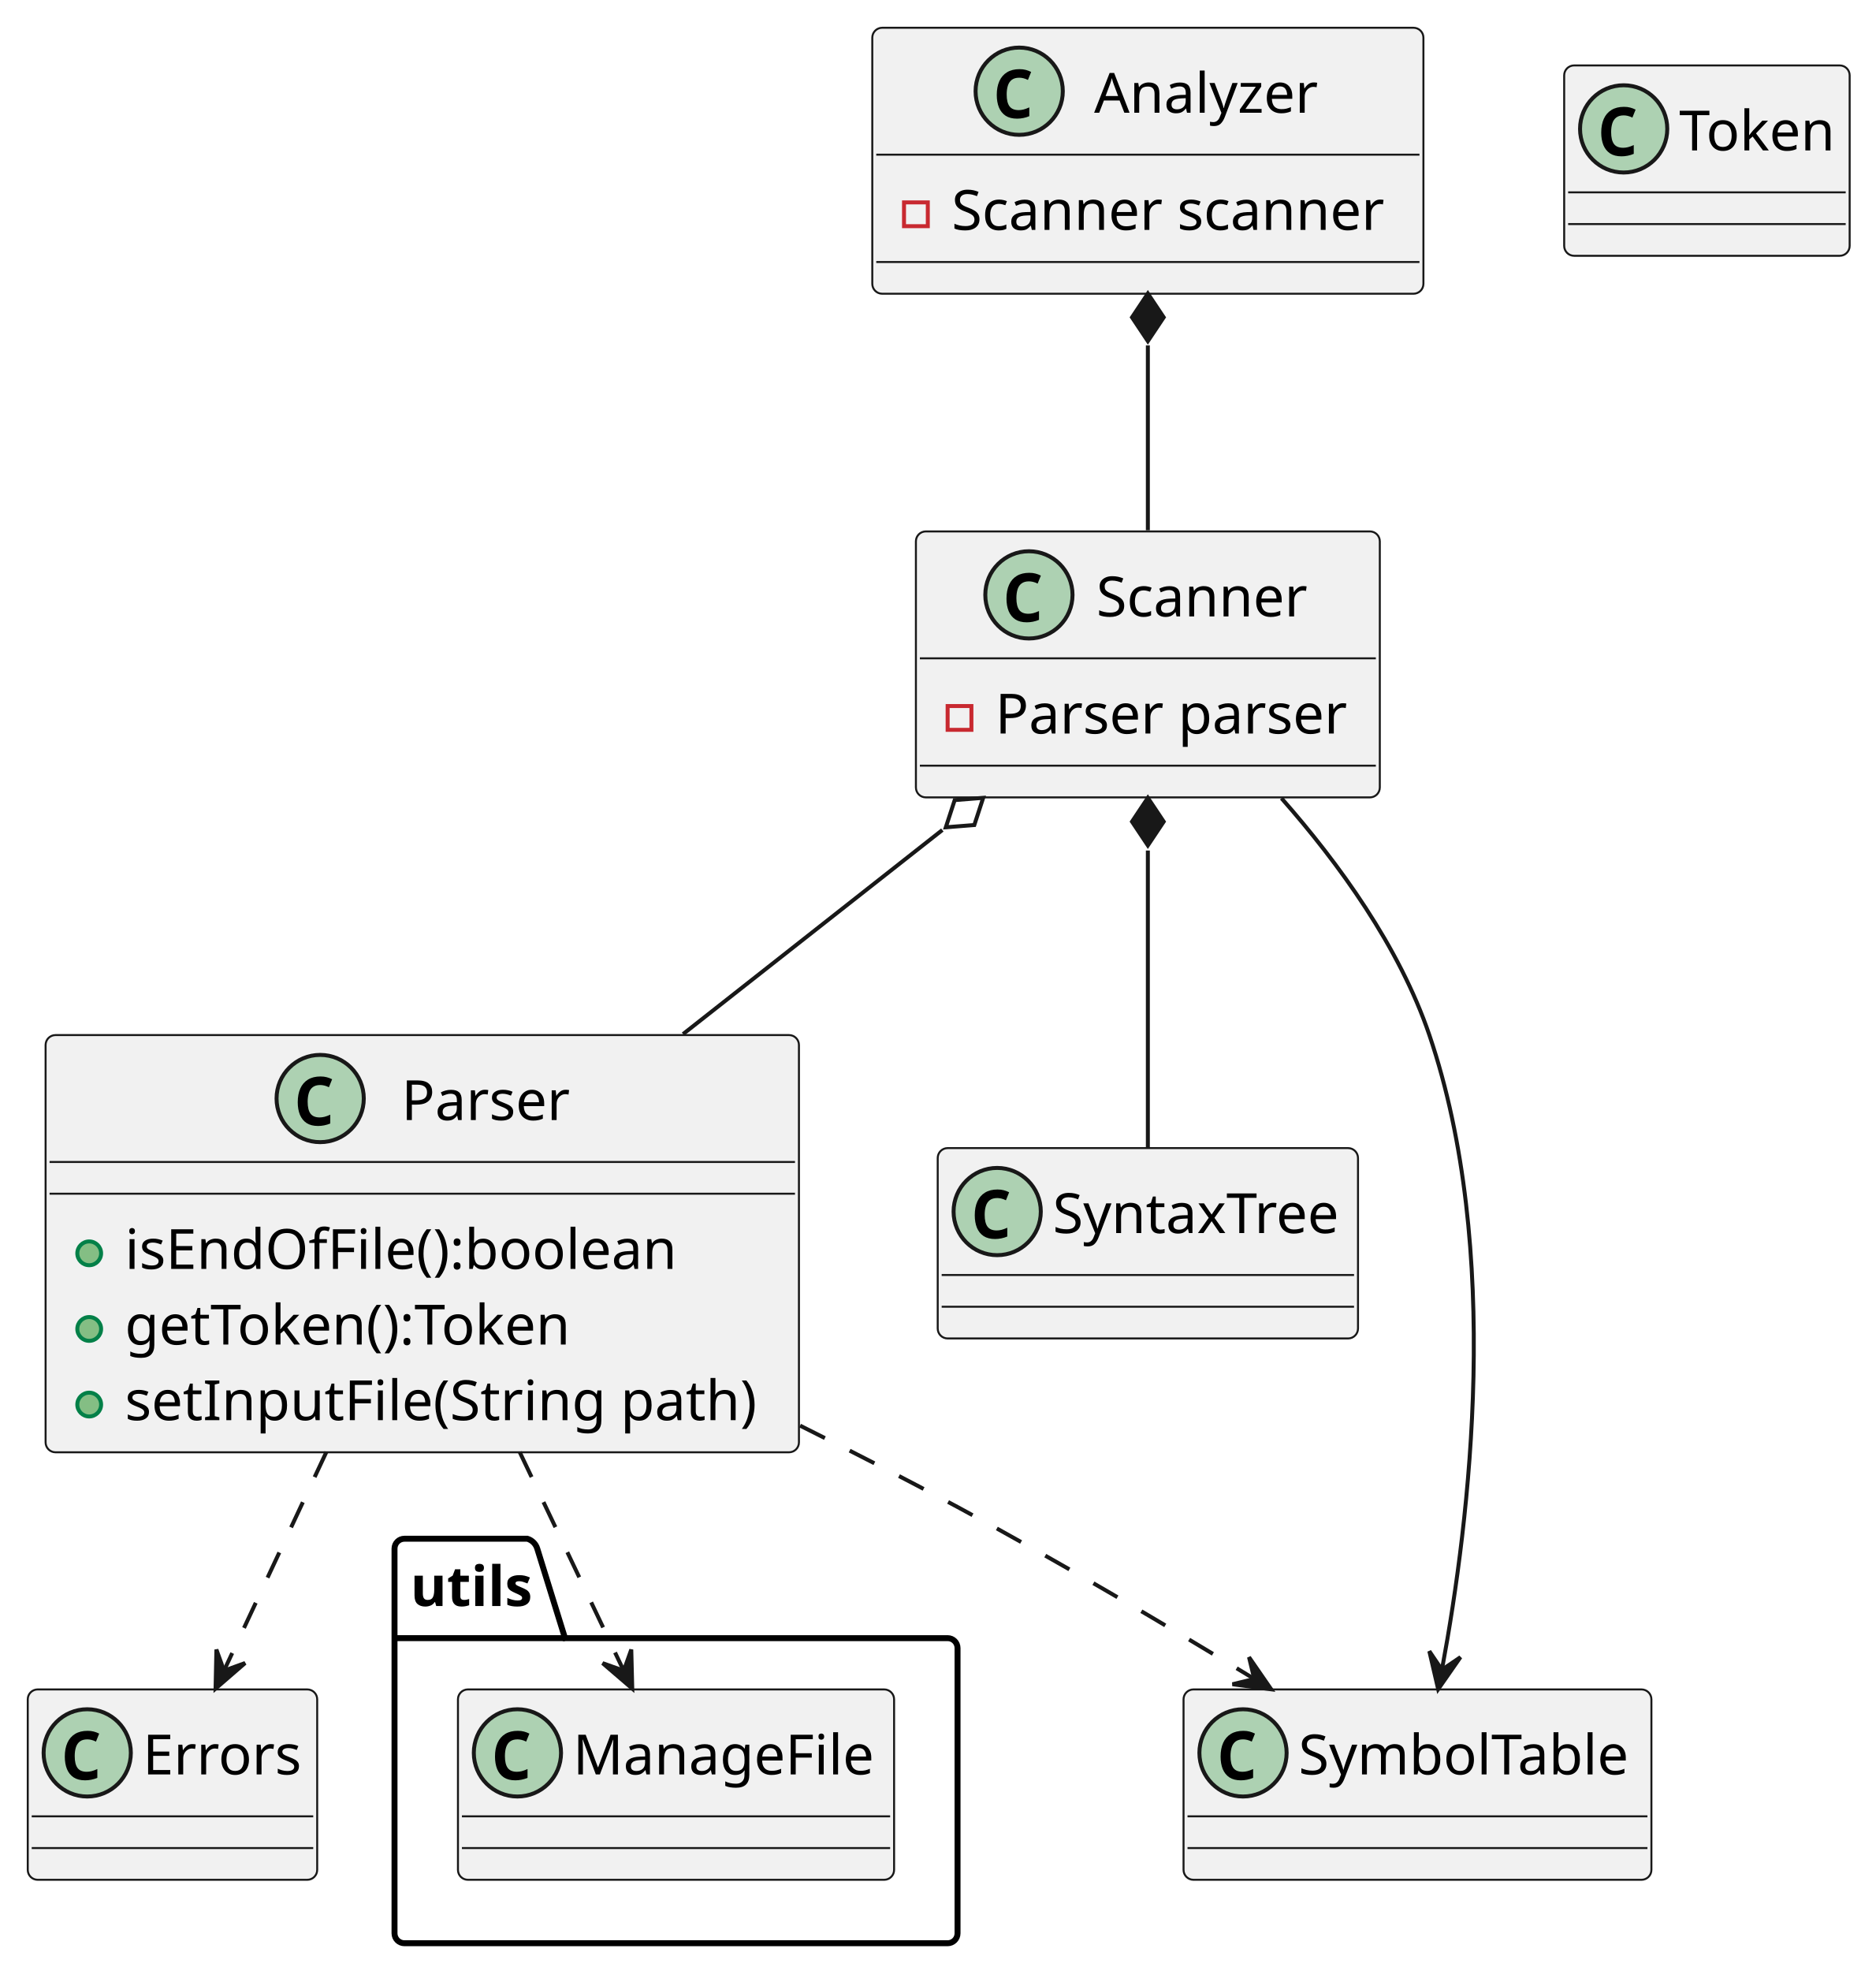
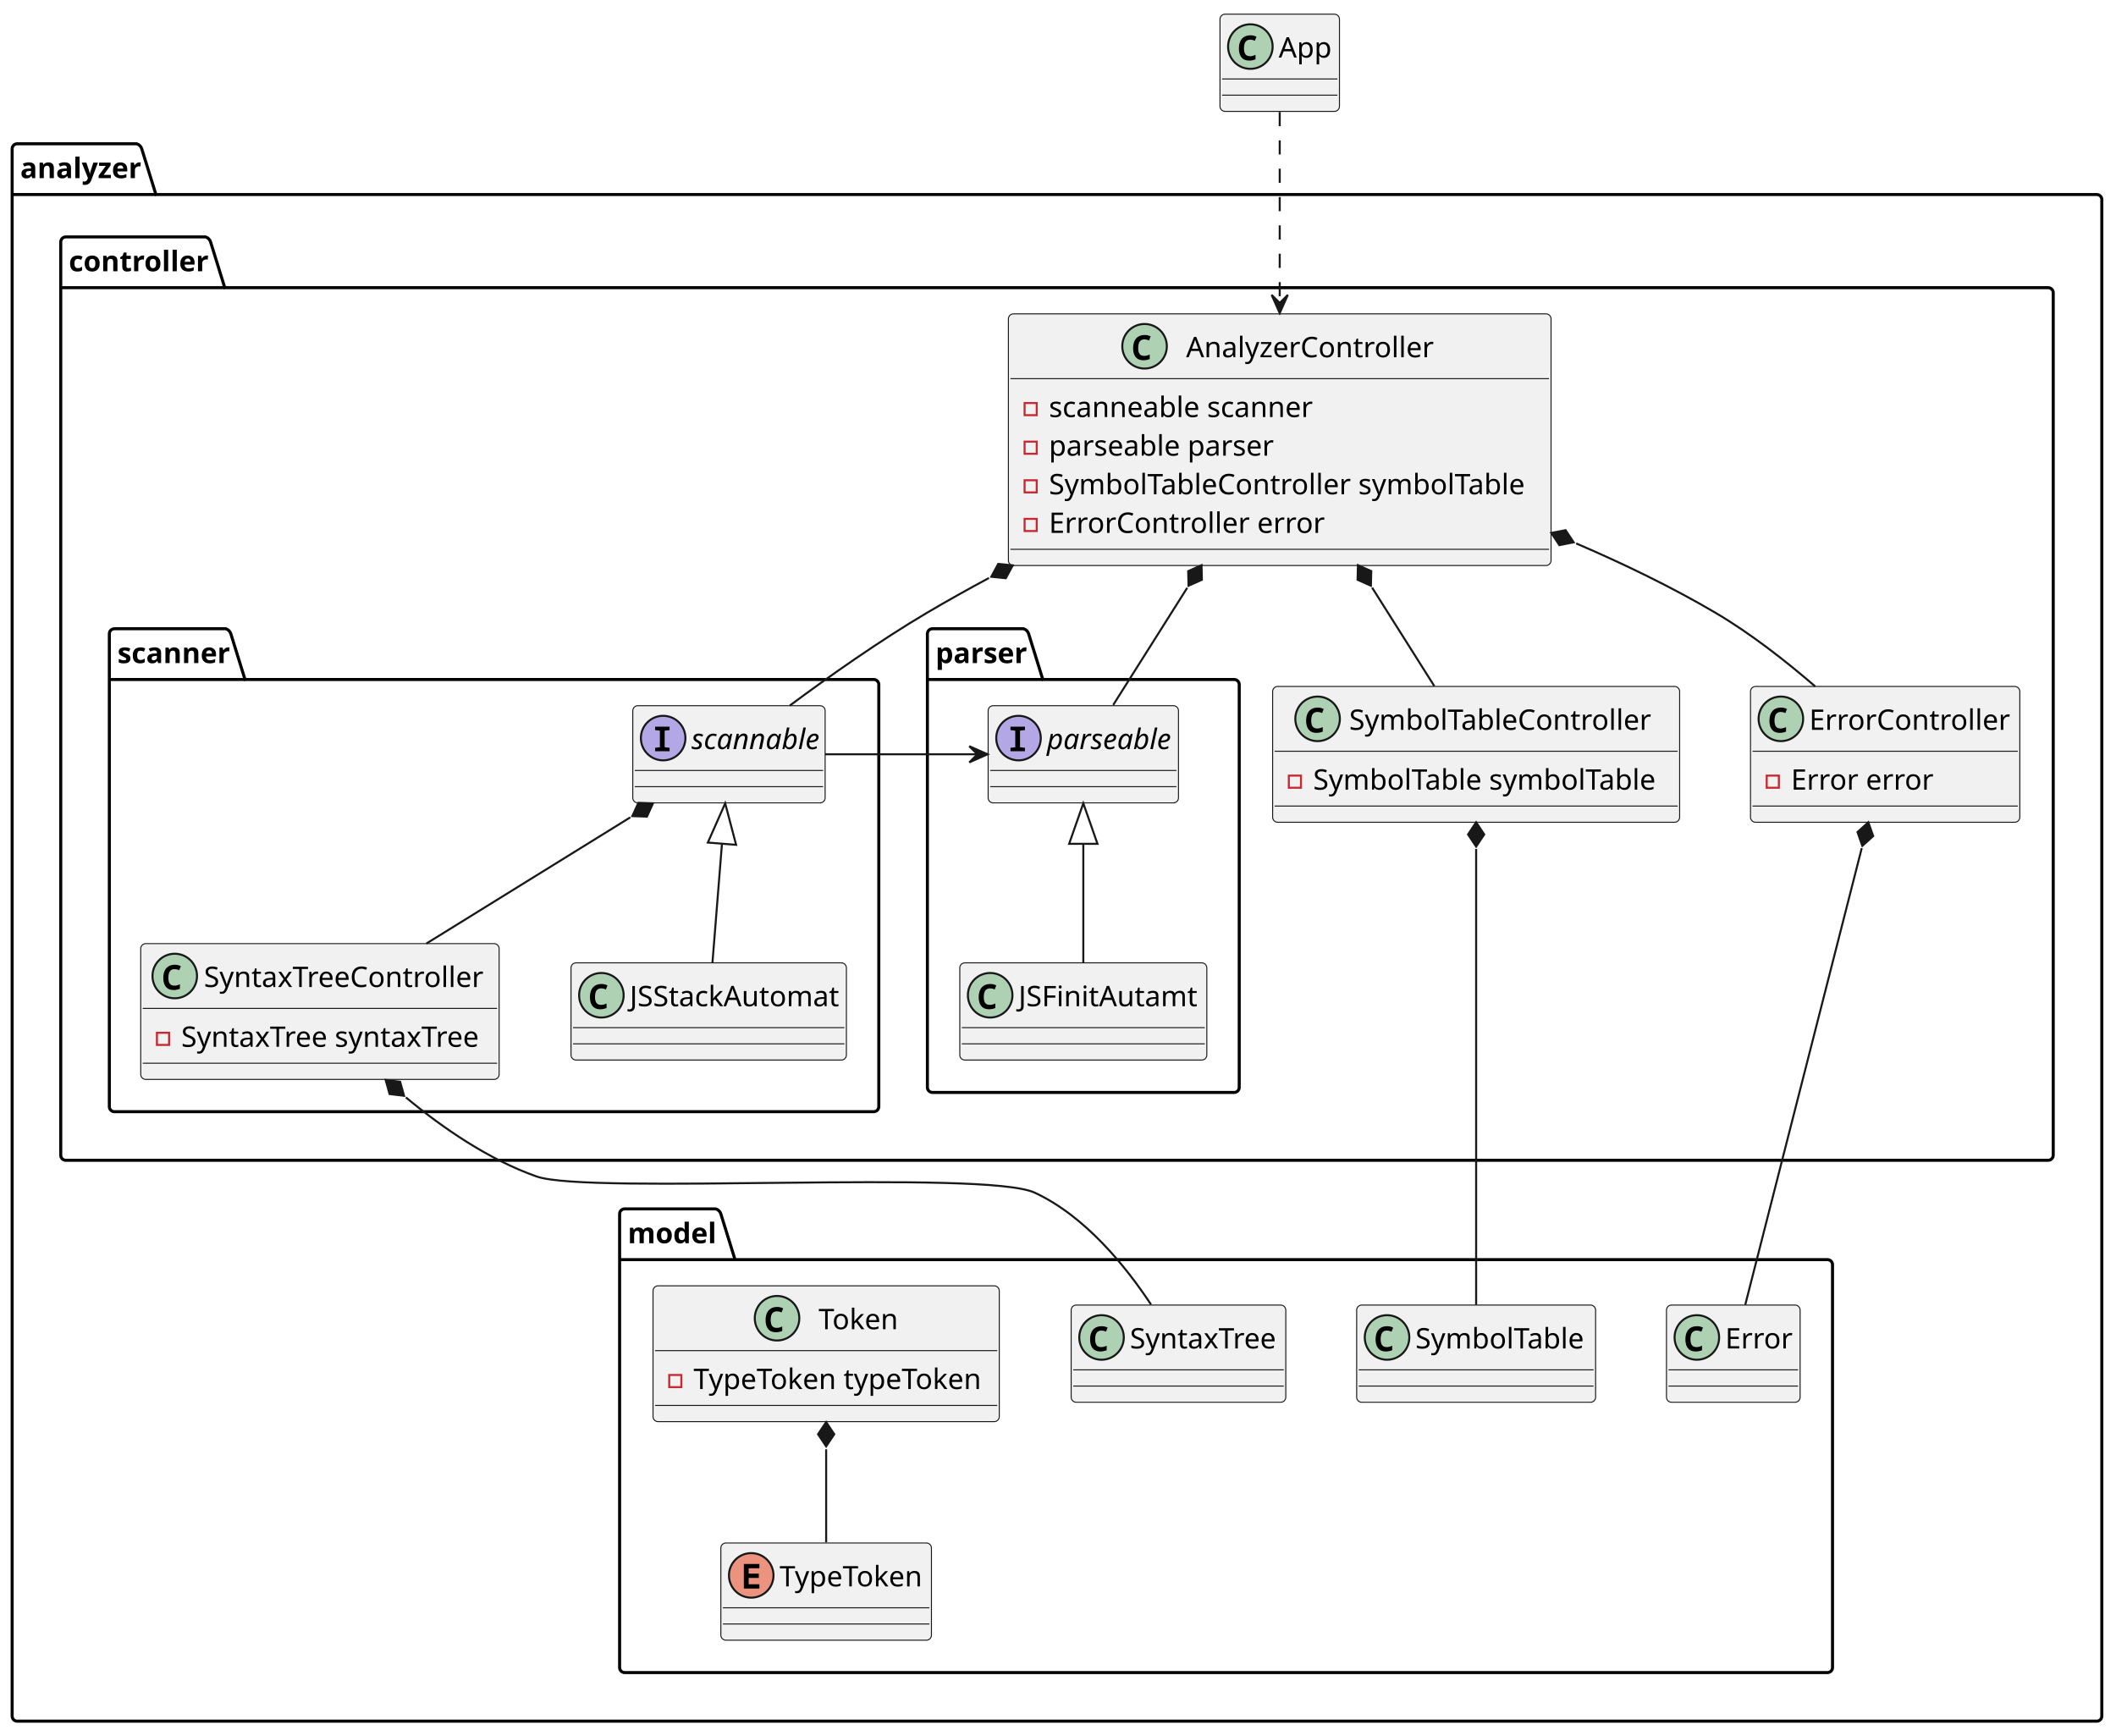
- <svg xmlns="http://www.w3.org/2000/svg" contentStyleType="text/css" height="497px" preserveAspectRatio="none" style="width:473px;height:497px;background:#FFFFFF;" version="1.1" viewBox="0 0 473 497" width="473px" zoomAndPan="magnify">
+ <svg xmlns="http://www.w3.org/2000/svg" contentStyleType="text/css" height="857px" preserveAspectRatio="none" style="width:1045px;height:857px;background:#FFFFFF;" version="1.1" viewBox="0 0 1045 857" width="1045px" zoomAndPan="magnify">
  <defs />
  <g>
-     <g id="cluster_utils">
-       <path d="M102,388 L133,388 A3.75,3.75 0 0 1 135.5,390.5 L142.5,413.068 L239,413.068 A2.5,2.5 0 0 1 241.5,415.568 L241.5,487.5 A2.5,2.5 0 0 1 239,490 L102,490 A2.5,2.5 0 0 1 99.5,487.5 L99.5,390.5 A2.5,2.5 0 0 1 102,388 " fill="none" style="stroke:#000000;stroke-width:1.5;" />
-       <line style="stroke:#000000;stroke-width:1.5;" x1="99.5" x2="142.5" y1="413.068" y2="413.068" />
-       <text fill="#000000" font-family="sans-serif" font-size="14" font-weight="bold" lengthAdjust="spacing" textLength="30" x="103.5" y="404.966">utils</text>
-     </g>
-     <g id="elem_ManageFile">
-       <rect codeLine="23" fill="#F1F1F1" height="48" id="ManageFile" rx="2.5" ry="2.5" style="stroke:#181818;stroke-width:0.5;" width="110" x="115.5" y="426" />
-       <ellipse cx="130.5" cy="442" fill="#ADD1B2" rx="11" ry="11" style="stroke:#181818;stroke-width:1.0;" />
-       <path d="M129.969,448.922 Q128.219,448.922 127.078,448.188 Q125.953,447.438 125.391,446.094 Q124.844,444.734 124.844,442.938 Q124.844,440.906 125.5,439.453 Q126.156,438 127.438,437.219 Q128.719,436.438 130.594,436.438 Q131.484,436.438 132.156,436.625 Q132.828,436.797 133.516,437.141 L132.703,439.156 Q132.078,438.844 131.531,438.719 Q131,438.594 130.516,438.594 Q129.344,438.594 128.641,439.125 Q127.938,439.656 127.641,440.609 Q127.344,441.562 127.344,442.828 Q127.344,444.844 128.062,445.812 Q128.781,446.766 130.375,446.766 Q130.969,446.766 131.594,446.609 Q132.219,446.453 133.047,446.078 L133.047,448.297 Q132.312,448.609 131.516,448.766 Q130.734,448.922 129.969,448.922 Z " fill="#000000" />
-       <text fill="#000000" font-family="sans-serif" font-size="14" lengthAdjust="spacing" textLength="78" x="144.5" y="447.432">ManageFile</text>
-       <line style="stroke:#181818;stroke-width:0.5;" x1="116.5" x2="224.5" y1="458" y2="458" />
-       <line style="stroke:#181818;stroke-width:0.5;" x1="116.5" x2="224.5" y1="466" y2="466" />
-     </g>
-     <g id="elem_Analyzer">
-       <rect codeLine="2" fill="#F1F1F1" height="67.068" id="Analyzer" rx="2.5" ry="2.5" style="stroke:#181818;stroke-width:0.5;" width="139" x="220" y="7" />
-       <ellipse cx="257.05" cy="23" fill="#ADD1B2" rx="11" ry="11" style="stroke:#181818;stroke-width:1.0;" />
-       <path d="M256.519,29.922 Q254.769,29.922 253.628,29.188 Q252.503,28.438 251.941,27.094 Q251.394,25.734 251.394,23.938 Q251.394,21.906 252.05,20.453 Q252.706,19 253.988,18.219 Q255.269,17.438 257.144,17.438 Q258.034,17.438 258.706,17.625 Q259.378,17.797 260.066,18.141 L259.253,20.156 Q258.628,19.844 258.081,19.719 Q257.55,19.594 257.066,19.594 Q255.894,19.594 255.191,20.125 Q254.488,20.656 254.191,21.609 Q253.894,22.562 253.894,23.828 Q253.894,25.844 254.613,26.812 Q255.331,27.766 256.925,27.766 Q257.519,27.766 258.144,27.609 Q258.769,27.453 259.597,27.078 L259.597,29.297 Q258.863,29.609 258.066,29.766 Q257.284,29.922 256.519,29.922 Z " fill="#000000" />
-       <text fill="#000000" font-family="sans-serif" font-size="14" lengthAdjust="spacing" textLength="58" x="275.95" y="28.432">Analyzer</text>
-       <line style="stroke:#181818;stroke-width:0.5;" x1="221" x2="358" y1="39" y2="39" />
-       <rect fill="none" height="6" style="stroke:#C82930;stroke-width:1.0;" width="6" x="228" y="51.034" />
-       <text fill="#000000" font-family="sans-serif" font-size="14" lengthAdjust="spacing" textLength="113" x="240" y="57.966">Scanner scanner</text>
-       <line style="stroke:#181818;stroke-width:0.5;" x1="221" x2="358" y1="66.068" y2="66.068" />
-     </g>
-     <g id="elem_Scanner">
-       <rect codeLine="6" fill="#F1F1F1" height="67.068" id="Scanner" rx="2.5" ry="2.5" style="stroke:#181818;stroke-width:0.5;" width="117" x="231" y="134" />
-       <ellipse cx="259.5" cy="150" fill="#ADD1B2" rx="11" ry="11" style="stroke:#181818;stroke-width:1.0;" />
-       <path d="M258.969,156.922 Q257.219,156.922 256.078,156.188 Q254.953,155.438 254.391,154.094 Q253.844,152.734 253.844,150.938 Q253.844,148.906 254.5,147.453 Q255.156,146 256.438,145.219 Q257.719,144.438 259.594,144.438 Q260.484,144.438 261.156,144.625 Q261.828,144.797 262.516,145.141 L261.703,147.156 Q261.078,146.844 260.531,146.719 Q260,146.594 259.516,146.594 Q258.344,146.594 257.641,147.125 Q256.938,147.656 256.641,148.609 Q256.344,149.562 256.344,150.828 Q256.344,152.844 257.062,153.812 Q257.781,154.766 259.375,154.766 Q259.969,154.766 260.594,154.609 Q261.219,154.453 262.047,154.078 L262.047,156.297 Q261.312,156.609 260.516,156.766 Q259.734,156.922 258.969,156.922 Z " fill="#000000" />
-       <text fill="#000000" font-family="sans-serif" font-size="14" lengthAdjust="spacing" textLength="55" x="276.5" y="155.432">Scanner</text>
-       <line style="stroke:#181818;stroke-width:0.5;" x1="232" x2="347" y1="166" y2="166" />
-       <rect fill="none" height="6" style="stroke:#C82930;stroke-width:1.0;" width="6" x="239" y="178.034" />
-       <text fill="#000000" font-family="sans-serif" font-size="14" lengthAdjust="spacing" textLength="91" x="251" y="184.966">Parser parser</text>
-       <line style="stroke:#181818;stroke-width:0.5;" x1="232" x2="347" y1="193.068" y2="193.068" />
-     </g>
-     <g id="elem_Parser">
-       <rect codeLine="10" fill="#F1F1F1" height="105.204" id="Parser" rx="2.5" ry="2.5" style="stroke:#181818;stroke-width:0.5;" width="190" x="11.5" y="261" />
-       <ellipse cx="80.75" cy="277" fill="#ADD1B2" rx="11" ry="11" style="stroke:#181818;stroke-width:1.0;" />
-       <path d="M80.219,283.922 Q78.469,283.922 77.328,283.188 Q76.203,282.438 75.641,281.094 Q75.094,279.734 75.094,277.938 Q75.094,275.906 75.75,274.453 Q76.406,273 77.688,272.219 Q78.969,271.438 80.844,271.438 Q81.734,271.438 82.406,271.625 Q83.078,271.797 83.766,272.141 L82.953,274.156 Q82.328,273.844 81.781,273.719 Q81.25,273.594 80.766,273.594 Q79.594,273.594 78.891,274.125 Q78.188,274.656 77.891,275.609 Q77.594,276.562 77.594,277.828 Q77.594,279.844 78.312,280.812 Q79.031,281.766 80.625,281.766 Q81.219,281.766 81.844,281.609 Q82.469,281.453 83.297,281.078 L83.297,283.297 Q82.562,283.609 81.766,283.766 Q80.984,283.922 80.219,283.922 Z " fill="#000000" />
-       <text fill="#000000" font-family="sans-serif" font-size="14" lengthAdjust="spacing" textLength="43" x="101.25" y="282.432">Parser</text>
-       <line style="stroke:#181818;stroke-width:0.5;" x1="12.5" x2="200.5" y1="293" y2="293" />
-       <line style="stroke:#181818;stroke-width:0.5;" x1="12.5" x2="200.5" y1="301" y2="301" />
-       <ellipse cx="22.5" cy="316.034" fill="#84BE84" rx="3" ry="3" style="stroke:#038048;stroke-width:1.0;" />
-       <text fill="#000000" font-family="sans-serif" font-size="14" lengthAdjust="spacing" textLength="142" x="31.5" y="319.966">isEndOfFile():boolean</text>
-       <ellipse cx="22.5" cy="335.102" fill="#84BE84" rx="3" ry="3" style="stroke:#038048;stroke-width:1.0;" />
-       <text fill="#000000" font-family="sans-serif" font-size="14" lengthAdjust="spacing" textLength="114" x="31.5" y="339.034">getToken():Token</text>
-       <ellipse cx="22.5" cy="354.17" fill="#84BE84" rx="3" ry="3" style="stroke:#038048;stroke-width:1.0;" />
-       <text fill="#000000" font-family="sans-serif" font-size="14" lengthAdjust="spacing" textLength="164" x="31.5" y="358.102">setInputFile(String path)</text>
+     <g id="cluster_analyzer">
+       <path d="M8.5,71 L67.5,71 A3.75,3.75 0 0 1 70,73.5 L77,96.068 L1035.5,96.068 A2.5,2.5 0 0 1 1038,98.568 L1038,847.5 A2.5,2.5 0 0 1 1035.5,850 L8.5,850 A2.5,2.5 0 0 1 6,847.5 L6,73.5 A2.5,2.5 0 0 1 8.5,71 " fill="none" style="stroke:#000000;stroke-width:1.5;" />
+       <line style="stroke:#000000;stroke-width:1.5;" x1="6" x2="77" y1="96.068" y2="96.068" />
+       <text fill="#000000" font-family="sans-serif" font-size="14" font-weight="bold" lengthAdjust="spacing" textLength="58" x="10" y="87.966">analyzer</text>
+     </g>
+     <g id="cluster_controller">
+       <path d="M32.5,117 L101.5,117 A3.75,3.75 0 0 1 104,119.5 L111,142.068 L1011.5,142.068 A2.5,2.5 0 0 1 1014,144.568 L1014,570.5 A2.5,2.5 0 0 1 1011.5,573 L32.5,573 A2.5,2.5 0 0 1 30,570.5 L30,119.5 A2.5,2.5 0 0 1 32.5,117 " fill="none" style="stroke:#000000;stroke-width:1.5;" />
+       <line style="stroke:#000000;stroke-width:1.5;" x1="30" x2="111" y1="142.068" y2="142.068" />
+       <text fill="#000000" font-family="sans-serif" font-size="14" font-weight="bold" lengthAdjust="spacing" textLength="68" x="34" y="133.966">controller</text>
+     </g>
+     <g id="cluster_scanner">
+       <path d="M56.5,310.5 L111.5,310.5 A3.75,3.75 0 0 1 114,313 L121,335.568 L431.5,335.568 A2.5,2.5 0 0 1 434,338.068 L434,546.5 A2.5,2.5 0 0 1 431.5,549 L56.5,549 A2.5,2.5 0 0 1 54,546.5 L54,313 A2.5,2.5 0 0 1 56.5,310.5 " fill="none" style="stroke:#000000;stroke-width:1.5;" />
+       <line style="stroke:#000000;stroke-width:1.5;" x1="54" x2="121" y1="335.568" y2="335.568" />
+       <text fill="#000000" font-family="sans-serif" font-size="14" font-weight="bold" lengthAdjust="spacing" textLength="54" x="58" y="327.466">scanner</text>
+     </g>
+     <g id="cluster_parser">
+       <path d="M460.5,310.5 L505.5,310.5 A3.75,3.75 0 0 1 508,313 L515,335.568 L609.5,335.568 A2.5,2.5 0 0 1 612,338.068 L612,537 A2.5,2.5 0 0 1 609.5,539.5 L460.5,539.5 A2.5,2.5 0 0 1 458,537 L458,313 A2.5,2.5 0 0 1 460.5,310.5 " fill="none" style="stroke:#000000;stroke-width:1.5;" />
+       <line style="stroke:#000000;stroke-width:1.5;" x1="458" x2="515" y1="335.568" y2="335.568" />
+       <text fill="#000000" font-family="sans-serif" font-size="14" font-weight="bold" lengthAdjust="spacing" textLength="44" x="462" y="327.466">parser</text>
+     </g>
+     <g id="cluster_model">
+       <path d="M308.5,597 L353.5,597 A3.75,3.75 0 0 1 356,599.5 L363,622.068 L902.5,622.068 A2.5,2.5 0 0 1 905,624.568 L905,823.5 A2.5,2.5 0 0 1 902.5,826 L308.5,826 A2.5,2.5 0 0 1 306,823.5 L306,599.5 A2.5,2.5 0 0 1 308.5,597 " fill="none" style="stroke:#000000;stroke-width:1.5;" />
+       <line style="stroke:#000000;stroke-width:1.5;" x1="306" x2="363" y1="622.068" y2="622.068" />
+       <text fill="#000000" font-family="sans-serif" font-size="14" font-weight="bold" lengthAdjust="spacing" textLength="44" x="310" y="613.966">model</text>
+     </g>
+     <g id="elem_AnalyzerController">
+       <rect codeLine="11" fill="#F1F1F1" height="124.272" id="AnalyzerController" rx="2.5" ry="2.5" style="stroke:#181818;stroke-width:0.5;" width="268" x="498" y="155" />
+       <ellipse cx="565.25" cy="171" fill="#ADD1B2" rx="11" ry="11" style="stroke:#181818;stroke-width:1.0;" />
+       <path d="M564.719,177.922 Q562.969,177.922 561.828,177.188 Q560.703,176.438 560.141,175.094 Q559.594,173.734 559.594,171.938 Q559.594,169.906 560.25,168.453 Q560.906,167 562.188,166.219 Q563.469,165.438 565.344,165.438 Q566.234,165.438 566.906,165.625 Q567.578,165.797 568.266,166.141 L567.453,168.156 Q566.828,167.844 566.281,167.719 Q565.75,167.594 565.266,167.594 Q564.094,167.594 563.391,168.125 Q562.688,168.656 562.391,169.609 Q562.094,170.562 562.094,171.828 Q562.094,173.844 562.812,174.812 Q563.531,175.766 565.125,175.766 Q565.719,175.766 566.344,175.609 Q566.969,175.453 567.797,175.078 L567.797,177.297 Q567.062,177.609 566.266,177.766 Q565.484,177.922 564.719,177.922 Z " fill="#000000" />
+       <text fill="#000000" font-family="sans-serif" font-size="14" lengthAdjust="spacing" textLength="125" x="585.75" y="176.432">AnalyzerController</text>
+       <line style="stroke:#181818;stroke-width:0.5;" x1="499" x2="765" y1="187" y2="187" />
+       <rect fill="none" height="6" style="stroke:#C82930;stroke-width:1.0;" width="6" x="506" y="199.034" />
+       <text fill="#000000" font-family="sans-serif" font-size="14" lengthAdjust="spacing" textLength="135" x="518" y="205.966">scanneable scanner</text>
+       <rect fill="none" height="6" style="stroke:#C82930;stroke-width:1.0;" width="6" x="506" y="218.102" />
+       <text fill="#000000" font-family="sans-serif" font-size="14" lengthAdjust="spacing" textLength="115" x="518" y="225.034">parseable parser</text>
+       <rect fill="none" height="6" style="stroke:#C82930;stroke-width:1.0;" width="6" x="506" y="237.17" />
+       <text fill="#000000" font-family="sans-serif" font-size="14" lengthAdjust="spacing" textLength="242" x="518" y="244.102">SymbolTableController symbolTable</text>
+       <rect fill="none" height="6" style="stroke:#C82930;stroke-width:1.0;" width="6" x="506" y="256.238" />
+       <text fill="#000000" font-family="sans-serif" font-size="14" lengthAdjust="spacing" textLength="139" x="518" y="263.17">ErrorController error</text>
+       <line style="stroke:#181818;stroke-width:0.5;" x1="499" x2="765" y1="271.272" y2="271.272" />
+     </g>
+     <g id="elem_SymbolTableController">
+       <rect codeLine="18" fill="#F1F1F1" height="67.068" id="SymbolTableController" rx="2.5" ry="2.5" style="stroke:#181818;stroke-width:0.5;" width="201" x="628.5" y="339" />
+       <ellipse cx="650.7" cy="355" fill="#ADD1B2" rx="11" ry="11" style="stroke:#181818;stroke-width:1.0;" />
+       <path d="M650.169,361.922 Q648.419,361.922 647.278,361.188 Q646.153,360.438 645.591,359.094 Q645.044,357.734 645.044,355.938 Q645.044,353.906 645.7,352.453 Q646.356,351 647.638,350.219 Q648.919,349.438 650.794,349.438 Q651.684,349.438 652.356,349.625 Q653.028,349.797 653.716,350.141 L652.903,352.156 Q652.278,351.844 651.731,351.719 Q651.2,351.594 650.716,351.594 Q649.544,351.594 648.841,352.125 Q648.138,352.656 647.841,353.609 Q647.544,354.562 647.544,355.828 Q647.544,357.844 648.263,358.812 Q648.981,359.766 650.575,359.766 Q651.169,359.766 651.794,359.609 Q652.419,359.453 653.247,359.078 L653.247,361.297 Q652.513,361.609 651.716,361.766 Q650.934,361.922 650.169,361.922 Z " fill="#000000" />
+       <text fill="#000000" font-family="sans-serif" font-size="14" lengthAdjust="spacing" textLength="153" x="666.3" y="360.432">SymbolTableController</text>
+       <line style="stroke:#181818;stroke-width:0.5;" x1="629.5" x2="828.5" y1="371" y2="371" />
+       <rect fill="none" height="6" style="stroke:#C82930;stroke-width:1.0;" width="6" x="636.5" y="383.034" />
+       <text fill="#000000" font-family="sans-serif" font-size="14" lengthAdjust="spacing" textLength="175" x="648.5" y="389.966">SymbolTable symbolTable</text>
+       <line style="stroke:#181818;stroke-width:0.5;" x1="629.5" x2="828.5" y1="398.068" y2="398.068" />
+     </g>
+     <g id="elem_ErrorController">
+       <rect codeLine="23" fill="#F1F1F1" height="67.068" id="ErrorController" rx="2.5" ry="2.5" style="stroke:#181818;stroke-width:0.5;" width="133" x="864.5" y="339" />
+       <ellipse cx="879.5" cy="355" fill="#ADD1B2" rx="11" ry="11" style="stroke:#181818;stroke-width:1.0;" />
+       <path d="M878.969,361.922 Q877.219,361.922 876.078,361.188 Q874.953,360.438 874.391,359.094 Q873.844,357.734 873.844,355.938 Q873.844,353.906 874.5,352.453 Q875.156,351 876.438,350.219 Q877.719,349.438 879.594,349.438 Q880.484,349.438 881.156,349.625 Q881.828,349.797 882.516,350.141 L881.703,352.156 Q881.078,351.844 880.531,351.719 Q880,351.594 879.516,351.594 Q878.344,351.594 877.641,352.125 Q876.938,352.656 876.641,353.609 Q876.344,354.562 876.344,355.828 Q876.344,357.844 877.062,358.812 Q877.781,359.766 879.375,359.766 Q879.969,359.766 880.594,359.609 Q881.219,359.453 882.047,359.078 L882.047,361.297 Q881.312,361.609 880.516,361.766 Q879.734,361.922 878.969,361.922 Z " fill="#000000" />
+       <text fill="#000000" font-family="sans-serif" font-size="14" lengthAdjust="spacing" textLength="101" x="893.5" y="360.432">ErrorController</text>
+       <line style="stroke:#181818;stroke-width:0.5;" x1="865.5" x2="996.5" y1="371" y2="371" />
+       <rect fill="none" height="6" style="stroke:#C82930;stroke-width:1.0;" width="6" x="872.5" y="383.034" />
+       <text fill="#000000" font-family="sans-serif" font-size="14" lengthAdjust="spacing" textLength="72" x="884.5" y="389.966">Error error</text>
+       <line style="stroke:#181818;stroke-width:0.5;" x1="865.5" x2="996.5" y1="398.068" y2="398.068" />
+     </g>
+     <g id="elem_SyntaxTreeController">
+       <rect codeLine="33" fill="#F1F1F1" height="67.068" id="SyntaxTreeController" rx="2.5" ry="2.5" style="stroke:#181818;stroke-width:0.5;" width="177" x="69.5" y="466" />
+       <ellipse cx="86.3" cy="482" fill="#ADD1B2" rx="11" ry="11" style="stroke:#181818;stroke-width:1.0;" />
+       <path d="M85.769,488.922 Q84.019,488.922 82.878,488.188 Q81.753,487.438 81.191,486.094 Q80.644,484.734 80.644,482.938 Q80.644,480.906 81.3,479.453 Q81.956,478 83.237,477.219 Q84.519,476.438 86.394,476.438 Q87.284,476.438 87.956,476.625 Q88.628,476.797 89.316,477.141 L88.503,479.156 Q87.878,478.844 87.331,478.719 Q86.8,478.594 86.316,478.594 Q85.144,478.594 84.441,479.125 Q83.737,479.656 83.441,480.609 Q83.144,481.562 83.144,482.828 Q83.144,484.844 83.862,485.812 Q84.581,486.766 86.175,486.766 Q86.769,486.766 87.394,486.609 Q88.019,486.453 88.847,486.078 L88.847,488.297 Q88.112,488.609 87.316,488.766 Q86.534,488.922 85.769,488.922 Z " fill="#000000" />
+       <text fill="#000000" font-family="sans-serif" font-size="14" lengthAdjust="spacing" textLength="141" x="100.7" y="487.432">SyntaxTreeController</text>
+       <line style="stroke:#181818;stroke-width:0.5;" x1="70.5" x2="245.5" y1="498" y2="498" />
+       <rect fill="none" height="6" style="stroke:#C82930;stroke-width:1.0;" width="6" x="77.5" y="510.034" />
+       <text fill="#000000" font-family="sans-serif" font-size="14" lengthAdjust="spacing" textLength="151" x="89.5" y="516.966">SyntaxTree syntaxTree</text>
+       <line style="stroke:#181818;stroke-width:0.5;" x1="70.5" x2="245.5" y1="525.068" y2="525.068" />
+     </g>
+     <g id="elem_scannable">
+       <rect codeLine="38" fill="#F1F1F1" height="48" id="scannable" rx="2.5" ry="2.5" style="stroke:#181818;stroke-width:0.5;" width="95" x="312.5" y="348.5" />
+       <ellipse cx="327.5" cy="364.5" fill="#B4A7E5" rx="11" ry="11" style="stroke:#181818;stroke-width:1.0;" />
+       <path d="M323.531,371 L323.531,369.297 L325.891,369.031 L325.891,360.828 L323.531,360.562 L323.531,358.859 L330.672,358.859 L330.672,360.562 L328.25,360.828 L328.25,369.031 L330.672,369.297 L330.672,371 L323.531,371 Z " fill="#000000" />
+       <text fill="#000000" font-family="sans-serif" font-size="14" font-style="italic" lengthAdjust="spacing" textLength="63" x="341.5" y="369.932">scannable</text>
+       <line style="stroke:#181818;stroke-width:0.5;" x1="313.5" x2="406.5" y1="380.5" y2="380.5" />
+       <line style="stroke:#181818;stroke-width:0.5;" x1="313.5" x2="406.5" y1="388.5" y2="388.5" />
+     </g>
+     <g id="elem_JSStackAutomat">
+       <rect codeLine="42" fill="#F1F1F1" height="48" id="JSStackAutomat" rx="2.5" ry="2.5" style="stroke:#181818;stroke-width:0.5;" width="136" x="282" y="475.5" />
+       <ellipse cx="297" cy="491.5" fill="#ADD1B2" rx="11" ry="11" style="stroke:#181818;stroke-width:1.0;" />
+       <path d="M296.469,498.422 Q294.719,498.422 293.578,497.688 Q292.453,496.938 291.891,495.594 Q291.344,494.234 291.344,492.438 Q291.344,490.406 292,488.953 Q292.656,487.5 293.938,486.719 Q295.219,485.938 297.094,485.938 Q297.984,485.938 298.656,486.125 Q299.328,486.297 300.016,486.641 L299.203,488.656 Q298.578,488.344 298.031,488.219 Q297.5,488.094 297.016,488.094 Q295.844,488.094 295.141,488.625 Q294.438,489.156 294.141,490.109 Q293.844,491.062 293.844,492.328 Q293.844,494.344 294.562,495.312 Q295.281,496.266 296.875,496.266 Q297.469,496.266 298.094,496.109 Q298.719,495.953 299.547,495.578 L299.547,497.797 Q298.812,498.109 298.016,498.266 Q297.234,498.422 296.469,498.422 Z " fill="#000000" />
+       <text fill="#000000" font-family="sans-serif" font-size="14" lengthAdjust="spacing" textLength="104" x="311" y="496.932">JSStackAutomat</text>
+       <line style="stroke:#181818;stroke-width:0.5;" x1="283" x2="417" y1="507.5" y2="507.5" />
+       <line style="stroke:#181818;stroke-width:0.5;" x1="283" x2="417" y1="515.5" y2="515.5" />
+     </g>
+     <g id="elem_parseable">
+       <rect codeLine="54" fill="#F1F1F1" height="48" id="parseable" rx="2.5" ry="2.5" style="stroke:#181818;stroke-width:0.5;" width="94" x="488" y="348.5" />
+       <ellipse cx="503" cy="364.5" fill="#B4A7E5" rx="11" ry="11" style="stroke:#181818;stroke-width:1.0;" />
+       <path d="M499.031,371 L499.031,369.297 L501.391,369.031 L501.391,360.828 L499.031,360.562 L499.031,358.859 L506.172,358.859 L506.172,360.562 L503.75,360.828 L503.75,369.031 L506.172,369.297 L506.172,371 L499.031,371 Z " fill="#000000" />
+       <text fill="#000000" font-family="sans-serif" font-size="14" font-style="italic" lengthAdjust="spacing" textLength="62" x="517" y="369.932">parseable</text>
+       <line style="stroke:#181818;stroke-width:0.5;" x1="489" x2="581" y1="380.5" y2="380.5" />
+       <line style="stroke:#181818;stroke-width:0.5;" x1="489" x2="581" y1="388.5" y2="388.5" />
+     </g>
+     <g id="elem_JSFinitAutamt">
+       <rect codeLine="58" fill="#F1F1F1" height="48" id="JSFinitAutamt" rx="2.5" ry="2.5" style="stroke:#181818;stroke-width:0.5;" width="122" x="474" y="475.5" />
+       <ellipse cx="489" cy="491.5" fill="#ADD1B2" rx="11" ry="11" style="stroke:#181818;stroke-width:1.0;" />
+       <path d="M488.469,498.422 Q486.719,498.422 485.578,497.688 Q484.453,496.938 483.891,495.594 Q483.344,494.234 483.344,492.438 Q483.344,490.406 484,488.953 Q484.656,487.5 485.938,486.719 Q487.219,485.938 489.094,485.938 Q489.984,485.938 490.656,486.125 Q491.328,486.297 492.016,486.641 L491.203,488.656 Q490.578,488.344 490.031,488.219 Q489.5,488.094 489.016,488.094 Q487.844,488.094 487.141,488.625 Q486.438,489.156 486.141,490.109 Q485.844,491.062 485.844,492.328 Q485.844,494.344 486.562,495.312 Q487.281,496.266 488.875,496.266 Q489.469,496.266 490.094,496.109 Q490.719,495.953 491.547,495.578 L491.547,497.797 Q490.812,498.109 490.016,498.266 Q489.234,498.422 488.469,498.422 Z " fill="#000000" />
+       <text fill="#000000" font-family="sans-serif" font-size="14" lengthAdjust="spacing" textLength="90" x="503" y="496.932">JSFinitAutamt</text>
+       <line style="stroke:#181818;stroke-width:0.5;" x1="475" x2="595" y1="507.5" y2="507.5" />
+       <line style="stroke:#181818;stroke-width:0.5;" x1="475" x2="595" y1="515.5" y2="515.5" />
+     </g>
+     <g id="elem_Error">
+       <rect codeLine="80" fill="#F1F1F1" height="48" id="Error" rx="2.5" ry="2.5" style="stroke:#181818;stroke-width:0.5;" width="66" x="823" y="644.5" />
+       <ellipse cx="838" cy="660.5" fill="#ADD1B2" rx="11" ry="11" style="stroke:#181818;stroke-width:1.0;" />
+       <path d="M837.469,667.422 Q835.719,667.422 834.578,666.688 Q833.453,665.938 832.891,664.594 Q832.344,663.234 832.344,661.438 Q832.344,659.406 833,657.953 Q833.656,656.5 834.938,655.719 Q836.219,654.938 838.094,654.938 Q838.984,654.938 839.656,655.125 Q840.328,655.297 841.016,655.641 L840.203,657.656 Q839.578,657.344 839.031,657.219 Q838.5,657.094 838.016,657.094 Q836.844,657.094 836.141,657.625 Q835.438,658.156 835.141,659.109 Q834.844,660.062 834.844,661.328 Q834.844,663.344 835.562,664.312 Q836.281,665.266 837.875,665.266 Q838.469,665.266 839.094,665.109 Q839.719,664.953 840.547,664.578 L840.547,666.797 Q839.812,667.109 839.016,667.266 Q838.234,667.422 837.469,667.422 Z " fill="#000000" />
+       <text fill="#000000" font-family="sans-serif" font-size="14" lengthAdjust="spacing" textLength="34" x="852" y="665.932">Error</text>
+       <line style="stroke:#181818;stroke-width:0.5;" x1="824" x2="888" y1="676.5" y2="676.5" />
+       <line style="stroke:#181818;stroke-width:0.5;" x1="824" x2="888" y1="684.5" y2="684.5" />
+     </g>
+     <g id="elem_SyntaxTree">
+       <rect codeLine="84" fill="#F1F1F1" height="48" id="SyntaxTree" rx="2.5" ry="2.5" style="stroke:#181818;stroke-width:0.5;" width="106" x="529" y="644.5" />
+       <ellipse cx="544" cy="660.5" fill="#ADD1B2" rx="11" ry="11" style="stroke:#181818;stroke-width:1.0;" />
+       <path d="M543.469,667.422 Q541.719,667.422 540.578,666.688 Q539.453,665.938 538.891,664.594 Q538.344,663.234 538.344,661.438 Q538.344,659.406 539,657.953 Q539.656,656.5 540.938,655.719 Q542.219,654.938 544.094,654.938 Q544.984,654.938 545.656,655.125 Q546.328,655.297 547.016,655.641 L546.203,657.656 Q545.578,657.344 545.031,657.219 Q544.5,657.094 544.016,657.094 Q542.844,657.094 542.141,657.625 Q541.438,658.156 541.141,659.109 Q540.844,660.062 540.844,661.328 Q540.844,663.344 541.562,664.312 Q542.281,665.266 543.875,665.266 Q544.469,665.266 545.094,665.109 Q545.719,664.953 546.547,664.578 L546.547,666.797 Q545.812,667.109 545.016,667.266 Q544.234,667.422 543.469,667.422 Z " fill="#000000" />
+       <text fill="#000000" font-family="sans-serif" font-size="14" lengthAdjust="spacing" textLength="74" x="558" y="665.932">SyntaxTree</text>
+       <line style="stroke:#181818;stroke-width:0.5;" x1="530" x2="634" y1="676.5" y2="676.5" />
+       <line style="stroke:#181818;stroke-width:0.5;" x1="530" x2="634" y1="684.5" y2="684.5" />
+     </g>
+     <g id="elem_SymbolTable">
+       <rect codeLine="88" fill="#F1F1F1" height="48" id="SymbolTable" rx="2.5" ry="2.5" style="stroke:#181818;stroke-width:0.5;" width="118" x="670" y="644.5" />
+       <ellipse cx="685" cy="660.5" fill="#ADD1B2" rx="11" ry="11" style="stroke:#181818;stroke-width:1.0;" />
+       <path d="M684.469,667.422 Q682.719,667.422 681.578,666.688 Q680.453,665.938 679.891,664.594 Q679.344,663.234 679.344,661.438 Q679.344,659.406 680,657.953 Q680.656,656.5 681.938,655.719 Q683.219,654.938 685.094,654.938 Q685.984,654.938 686.656,655.125 Q687.328,655.297 688.016,655.641 L687.203,657.656 Q686.578,657.344 686.031,657.219 Q685.5,657.094 685.016,657.094 Q683.844,657.094 683.141,657.625 Q682.438,658.156 682.141,659.109 Q681.844,660.062 681.844,661.328 Q681.844,663.344 682.562,664.312 Q683.281,665.266 684.875,665.266 Q685.469,665.266 686.094,665.109 Q686.719,664.953 687.547,664.578 L687.547,666.797 Q686.812,667.109 686.016,667.266 Q685.234,667.422 684.469,667.422 Z " fill="#000000" />
+       <text fill="#000000" font-family="sans-serif" font-size="14" lengthAdjust="spacing" textLength="86" x="699" y="665.932">SymbolTable</text>
+       <line style="stroke:#181818;stroke-width:0.5;" x1="671" x2="787" y1="676.5" y2="676.5" />
+       <line style="stroke:#181818;stroke-width:0.5;" x1="671" x2="787" y1="684.5" y2="684.5" />
    </g>
    <g id="elem_Token">
-       <rect codeLine="16" fill="#F1F1F1" height="48" id="Token" rx="2.5" ry="2.5" style="stroke:#181818;stroke-width:0.5;" width="72" x="394.5" y="16.5" />
-       <ellipse cx="409.5" cy="32.5" fill="#ADD1B2" rx="11" ry="11" style="stroke:#181818;stroke-width:1.0;" />
-       <path d="M408.969,39.422 Q407.219,39.422 406.078,38.688 Q404.953,37.938 404.391,36.594 Q403.844,35.234 403.844,33.438 Q403.844,31.406 404.5,29.953 Q405.156,28.5 406.438,27.719 Q407.719,26.938 409.594,26.938 Q410.484,26.938 411.156,27.125 Q411.828,27.297 412.516,27.641 L411.703,29.656 Q411.078,29.344 410.531,29.219 Q410,29.094 409.516,29.094 Q408.344,29.094 407.641,29.625 Q406.938,30.156 406.641,31.109 Q406.344,32.062 406.344,33.328 Q406.344,35.344 407.062,36.312 Q407.781,37.266 409.375,37.266 Q409.969,37.266 410.594,37.109 Q411.219,36.953 412.047,36.578 L412.047,38.797 Q411.312,39.109 410.516,39.266 Q409.734,39.422 408.969,39.422 Z " fill="#000000" />
-       <text fill="#000000" font-family="sans-serif" font-size="14" lengthAdjust="spacing" textLength="40" x="423.5" y="37.932">Token</text>
-       <line style="stroke:#181818;stroke-width:0.5;" x1="395.5" x2="465.5" y1="48.5" y2="48.5" />
-       <line style="stroke:#181818;stroke-width:0.5;" x1="395.5" x2="465.5" y1="56.5" y2="56.5" />
-     </g>
-     <g id="elem_SyntaxTree">
-       <rect codeLine="20" fill="#F1F1F1" height="48" id="SyntaxTree" rx="2.5" ry="2.5" style="stroke:#181818;stroke-width:0.5;" width="106" x="236.5" y="289.5" />
-       <ellipse cx="251.5" cy="305.5" fill="#ADD1B2" rx="11" ry="11" style="stroke:#181818;stroke-width:1.0;" />
-       <path d="M250.969,312.422 Q249.219,312.422 248.078,311.688 Q246.953,310.938 246.391,309.594 Q245.844,308.234 245.844,306.438 Q245.844,304.406 246.5,302.953 Q247.156,301.5 248.438,300.719 Q249.719,299.938 251.594,299.938 Q252.484,299.938 253.156,300.125 Q253.828,300.297 254.516,300.641 L253.703,302.656 Q253.078,302.344 252.531,302.219 Q252,302.094 251.516,302.094 Q250.344,302.094 249.641,302.625 Q248.938,303.156 248.641,304.109 Q248.344,305.062 248.344,306.328 Q248.344,308.344 249.062,309.312 Q249.781,310.266 251.375,310.266 Q251.969,310.266 252.594,310.109 Q253.219,309.953 254.047,309.578 L254.047,311.797 Q253.312,312.109 252.516,312.266 Q251.734,312.422 250.969,312.422 Z " fill="#000000" />
-       <text fill="#000000" font-family="sans-serif" font-size="14" lengthAdjust="spacing" textLength="74" x="265.5" y="310.932">SyntaxTree</text>
-       <line style="stroke:#181818;stroke-width:0.5;" x1="237.5" x2="341.5" y1="321.5" y2="321.5" />
-       <line style="stroke:#181818;stroke-width:0.5;" x1="237.5" x2="341.5" y1="329.5" y2="329.5" />
-     </g>
-     <g id="elem_Errors">
-       <rect codeLine="28" fill="#F1F1F1" height="48" id="Errors" rx="2.5" ry="2.5" style="stroke:#181818;stroke-width:0.5;" width="73" x="7" y="426" />
-       <ellipse cx="22" cy="442" fill="#ADD1B2" rx="11" ry="11" style="stroke:#181818;stroke-width:1.0;" />
-       <path d="M21.469,448.922 Q19.719,448.922 18.578,448.188 Q17.453,447.438 16.891,446.094 Q16.344,444.734 16.344,442.938 Q16.344,440.906 17,439.453 Q17.656,438 18.938,437.219 Q20.219,436.438 22.094,436.438 Q22.984,436.438 23.656,436.625 Q24.328,436.797 25.016,437.141 L24.203,439.156 Q23.578,438.844 23.031,438.719 Q22.5,438.594 22.016,438.594 Q20.844,438.594 20.141,439.125 Q19.438,439.656 19.141,440.609 Q18.844,441.562 18.844,442.828 Q18.844,444.844 19.562,445.812 Q20.281,446.766 21.875,446.766 Q22.469,446.766 23.094,446.609 Q23.719,446.453 24.547,446.078 L24.547,448.297 Q23.812,448.609 23.016,448.766 Q22.234,448.922 21.469,448.922 Z " fill="#000000" />
-       <text fill="#000000" font-family="sans-serif" font-size="14" lengthAdjust="spacing" textLength="41" x="36" y="447.432">Errors</text>
-       <line style="stroke:#181818;stroke-width:0.5;" x1="8" x2="79" y1="458" y2="458" />
-       <line style="stroke:#181818;stroke-width:0.5;" x1="8" x2="79" y1="466" y2="466" />
-     </g>
-     <g id="elem_SymbolTable">
-       <rect codeLine="30" fill="#F1F1F1" height="48" id="SymbolTable" rx="2.5" ry="2.5" style="stroke:#181818;stroke-width:0.5;" width="118" x="298.5" y="426" />
-       <ellipse cx="313.5" cy="442" fill="#ADD1B2" rx="11" ry="11" style="stroke:#181818;stroke-width:1.0;" />
-       <path d="M312.969,448.922 Q311.219,448.922 310.078,448.188 Q308.953,447.438 308.391,446.094 Q307.844,444.734 307.844,442.938 Q307.844,440.906 308.5,439.453 Q309.156,438 310.438,437.219 Q311.719,436.438 313.594,436.438 Q314.484,436.438 315.156,436.625 Q315.828,436.797 316.516,437.141 L315.703,439.156 Q315.078,438.844 314.531,438.719 Q314,438.594 313.516,438.594 Q312.344,438.594 311.641,439.125 Q310.938,439.656 310.641,440.609 Q310.344,441.562 310.344,442.828 Q310.344,444.844 311.062,445.812 Q311.781,446.766 313.375,446.766 Q313.969,446.766 314.594,446.609 Q315.219,446.453 316.047,446.078 L316.047,448.297 Q315.312,448.609 314.516,448.766 Q313.734,448.922 312.969,448.922 Z " fill="#000000" />
-       <text fill="#000000" font-family="sans-serif" font-size="14" lengthAdjust="spacing" textLength="86" x="327.5" y="447.432">SymbolTable</text>
-       <line style="stroke:#181818;stroke-width:0.5;" x1="299.5" x2="415.5" y1="458" y2="458" />
-       <line style="stroke:#181818;stroke-width:0.5;" x1="299.5" x2="415.5" y1="466" y2="466" />
-     </g>
-     <g id="link_Parser_ManageFile">
-       <path codeLine="32" d="M131.06,366.12 C139.94,384.78 149.63,405.15 157.18,421.02 " fill="none" id="Parser-to-ManageFile" style="stroke:#181818;stroke-width:1.0;stroke-dasharray:7.0,7.0;" />
-       <polygon fill="#181818" points="159.46,425.79,159.214,415.944,157.316,421.273,151.987,419.375,159.46,425.79" style="stroke:#181818;stroke-width:1.0;" />
-     </g>
-     <g id="link_Analyzer_Scanner">
-       <path codeLine="34" d="M289.5,87.1 C289.5,102.54 289.5,119.47 289.5,133.71 " fill="none" id="Analyzer-backto-Scanner" style="stroke:#181818;stroke-width:1.0;" />
-       <polygon fill="#181818" points="289.5,74.02,285.5,80.02,289.5,86.02,293.5,80.02,289.5,74.02" style="stroke:#181818;stroke-width:1.0;" />
-     </g>
-     <g id="link_Scanner_Parser">
-       <path codeLine="35" d="M237.67,209.29 C217.34,225.28 193.77,243.83 172.27,260.75 " fill="none" id="Scanner-backto-Parser" style="stroke:#181818;stroke-width:1.0;" />
-       <polygon fill="none" points="247.97,201.18,240.781,201.749,238.542,208.604,245.731,208.035,247.97,201.18" style="stroke:#181818;stroke-width:1.0;" />
-     </g>
-     <g id="link_Parser_Errors">
-       <path codeLine="37" d="M82.32,366.12 C73.58,384.78 64.04,405.15 56.61,421.02 " fill="none" id="Parser-to-Errors" style="stroke:#181818;stroke-width:1.0;stroke-dasharray:7.0,7.0;" />
-       <polygon fill="#181818" points="54.37,425.79,61.819,419.346,56.497,421.265,54.578,415.943,54.37,425.79" style="stroke:#181818;stroke-width:1.0;" />
-     </g>
-     <g id="link_Parser_SymbolTable">
-       <path codeLine="38" d="M201.79,359.48 C215.22,366.18 228.77,373.14 241.5,380 C266.74,393.6 294.35,409.96 316.3,423.33 " fill="none" id="Parser-to-SymbolTable" style="stroke:#181818;stroke-width:1.0;stroke-dasharray:7.0,7.0;" />
-       <polygon fill="#181818" points="320.61,425.97,315.014,417.865,316.343,423.364,310.844,424.693,320.61,425.97" style="stroke:#181818;stroke-width:1.0;" />
-     </g>
-     <g id="link_Scanner_SymbolTable">
-       <path codeLine="40" d="M323.2,201.28 C337.66,217.69 352.95,238.76 360.5,261 C378.86,315.06 370.73,383 363.74,420.63 " fill="none" id="Scanner-to-SymbolTable" style="stroke:#181818;stroke-width:1.0;" />
-       <polygon fill="#181818" points="362.72,425.95,368.344,417.865,363.662,421.04,360.488,416.358,362.72,425.95" style="stroke:#181818;stroke-width:1.0;" />
-     </g>
-     <g id="link_Scanner_SyntaxTree">
-       <path codeLine="41" d="M289.5,214.46 C289.5,239.43 289.5,269.23 289.5,289.37 " fill="none" id="Scanner-backto-SyntaxTree" style="stroke:#181818;stroke-width:1.0;" />
-       <polygon fill="#181818" points="289.5,201.18,285.5,207.18,289.5,213.18,293.5,207.18,289.5,201.18" style="stroke:#181818;stroke-width:1.0;" />
+       <rect codeLine="91" fill="#F1F1F1" height="67.068" id="Token" rx="2.5" ry="2.5" style="stroke:#181818;stroke-width:0.5;" width="171" x="322.5" y="635" />
+       <ellipse cx="383.75" cy="651" fill="#ADD1B2" rx="11" ry="11" style="stroke:#181818;stroke-width:1.0;" />
+       <path d="M383.219,657.922 Q381.469,657.922 380.328,657.188 Q379.203,656.438 378.641,655.094 Q378.094,653.734 378.094,651.938 Q378.094,649.906 378.75,648.453 Q379.406,647 380.688,646.219 Q381.969,645.438 383.844,645.438 Q384.734,645.438 385.406,645.625 Q386.078,645.797 386.766,646.141 L385.953,648.156 Q385.328,647.844 384.781,647.719 Q384.25,647.594 383.766,647.594 Q382.594,647.594 381.891,648.125 Q381.188,648.656 380.891,649.609 Q380.594,650.562 380.594,651.828 Q380.594,653.844 381.312,654.812 Q382.031,655.766 383.625,655.766 Q384.219,655.766 384.844,655.609 Q385.469,655.453 386.297,655.078 L386.297,657.297 Q385.562,657.609 384.766,657.766 Q383.984,657.922 383.219,657.922 Z " fill="#000000" />
+       <text fill="#000000" font-family="sans-serif" font-size="14" lengthAdjust="spacing" textLength="40" x="404.25" y="656.432">Token</text>
+       <line style="stroke:#181818;stroke-width:0.5;" x1="323.5" x2="492.5" y1="667" y2="667" />
+       <rect fill="none" height="6" style="stroke:#C82930;stroke-width:1.0;" width="6" x="330.5" y="679.034" />
+       <text fill="#000000" font-family="sans-serif" font-size="14" lengthAdjust="spacing" textLength="145" x="342.5" y="685.966">TypeToken typeToken</text>
+       <line style="stroke:#181818;stroke-width:0.5;" x1="323.5" x2="492.5" y1="694.068" y2="694.068" />
+     </g>
+     <g id="elem_TypeToken">
+       <rect codeLine="95" fill="#F1F1F1" height="48" id="TypeToken" rx="2.5" ry="2.5" style="stroke:#181818;stroke-width:0.5;" width="104" x="356" y="762" />
+       <ellipse cx="371" cy="778" fill="#EB937F" rx="11" ry="11" style="stroke:#181818;stroke-width:1.0;" />
+       <path d="M367.359,784.5 L367.359,772.359 L375.016,772.359 L375.016,774.484 L369.734,774.484 L369.734,777.141 L374.75,777.141 L374.75,779.266 L369.734,779.266 L369.734,782.375 L375.016,782.375 L375.016,784.5 L367.359,784.5 Z " fill="#000000" />
+       <text fill="#000000" font-family="sans-serif" font-size="14" lengthAdjust="spacing" textLength="72" x="385" y="783.432">TypeToken</text>
+       <line style="stroke:#181818;stroke-width:0.5;" x1="357" x2="459" y1="794" y2="794" />
+       <line style="stroke:#181818;stroke-width:0.5;" x1="357" x2="459" y1="802" y2="802" />
+     </g>
+     <g id="elem_App">
+       <rect codeLine="3" fill="#F1F1F1" height="48" id="App" rx="2.5" ry="2.5" style="stroke:#181818;stroke-width:0.5;" width="59" x="602.5" y="7" />
+       <ellipse cx="617.5" cy="23" fill="#ADD1B2" rx="11" ry="11" style="stroke:#181818;stroke-width:1.0;" />
+       <path d="M616.969,29.922 Q615.219,29.922 614.078,29.188 Q612.953,28.438 612.391,27.094 Q611.844,25.734 611.844,23.938 Q611.844,21.906 612.5,20.453 Q613.156,19 614.438,18.219 Q615.719,17.438 617.594,17.438 Q618.484,17.438 619.156,17.625 Q619.828,17.797 620.516,18.141 L619.703,20.156 Q619.078,19.844 618.531,19.719 Q618,19.594 617.516,19.594 Q616.344,19.594 615.641,20.125 Q614.938,20.656 614.641,21.609 Q614.344,22.562 614.344,23.828 Q614.344,25.844 615.062,26.812 Q615.781,27.766 617.375,27.766 Q617.969,27.766 618.594,27.609 Q619.219,27.453 620.047,27.078 L620.047,29.297 Q619.312,29.609 618.516,29.766 Q617.734,29.922 616.969,29.922 Z " fill="#000000" />
+       <text fill="#000000" font-family="sans-serif" font-size="14" lengthAdjust="spacing" textLength="27" x="631.5" y="28.432">App</text>
+       <line style="stroke:#181818;stroke-width:0.5;" x1="603.5" x2="660.5" y1="39" y2="39" />
+       <line style="stroke:#181818;stroke-width:0.5;" x1="603.5" x2="660.5" y1="47" y2="47" />
+     </g>
+     <g id="link_scannable_JSStackAutomat">
+       <path codeLine="46" d="M356.53,416.91 C354.95,436.58 353.16,459.04 351.85,475.41 " fill="none" id="scannable-backto-JSStackAutomat" style="stroke:#181818;stroke-width:1.0;" />
+       <polygon fill="none" points="349.57,416.1,358.14,396.72,363.53,417.21,349.57,416.1" style="stroke:#181818;stroke-width:1.0;" />
+     </g>
+     <g id="link_scannable_SyntaxTreeController">
+       <path codeLine="47" d="M311.28,403.65 C280.85,422.48 241.68,446.72 210.55,465.98 " fill="none" id="scannable-backto-SyntaxTreeController" style="stroke:#181818;stroke-width:1.0;" />
+       <polygon fill="#181818" points="322.48,396.72,315.273,396.476,312.276,403.035,319.483,403.279,322.48,396.72" style="stroke:#181818;stroke-width:1.0;" />
+     </g>
+     <g id="link_parseable_JSFinitAutamt">
+       <path codeLine="62" d="M535,416.91 C535,436.58 535,459.04 535,475.41 " fill="none" id="parseable-backto-JSFinitAutamt" style="stroke:#181818;stroke-width:1.0;" />
+       <polygon fill="none" points="528,416.72,535,396.72,542,416.72,528,416.72" style="stroke:#181818;stroke-width:1.0;" />
+     </g>
+     <g id="link_AnalyzerController_parseable">
+       <path codeLine="68" d="M586.31,290.3 C573.09,311.22 559.6,332.57 549.77,348.13 " fill="none" id="AnalyzerController-backto-parseable" style="stroke:#181818;stroke-width:1.0;" />
+       <polygon fill="#181818" points="593.38,279.11,586.795,282.049,586.975,289.258,593.56,286.319,593.38,279.11" style="stroke:#181818;stroke-width:1.0;" />
+     </g>
+     <g id="link_AnalyzerController_scannable">
+       <path codeLine="69" d="M488.38,285.45 C478,291.02 467.77,296.74 458,302.5 C434.34,316.45 409.02,334.36 390.05,348.44 " fill="none" id="AnalyzerController-backto-scannable" style="stroke:#181818;stroke-width:1.0;" />
+       <polygon fill="#181818" points="500.16,279.21,492.986,278.481,489.554,284.823,496.728,285.552,500.16,279.21" style="stroke:#181818;stroke-width:1.0;" />
+     </g>
+     <g id="link_AnalyzerController_SymbolTableController">
+       <path codeLine="70" d="M677.64,290.22 C688.4,307.25 699.34,324.57 708.35,338.83 " fill="none" id="AnalyzerController-backto-SymbolTableController" style="stroke:#181818;stroke-width:1.0;" />
+       <polygon fill="#181818" points="670.62,279.11,670.44,286.319,677.025,289.258,677.205,282.049,670.62,279.11" style="stroke:#181818;stroke-width:1.0;" />
+     </g>
+     <g id="link_AnalyzerController_ErrorController">
+       <path codeLine="71" d="M778.39,268.36 C801.93,278.47 825.58,289.92 847,302.5 C864.41,312.73 881.94,326.46 896.45,338.98 " fill="none" id="AnalyzerController-backto-ErrorController" style="stroke:#181818;stroke-width:1.0;" />
+       <polygon fill="#181818" points="766.11,263.19,770.095,269.2,777.176,267.832,773.19,261.823,766.11,263.19" style="stroke:#181818;stroke-width:1.0;" />
+     </g>
+     <g id="link_scannable_parseable">
+       <path codeLine="73" d="M407.51,372.5 C432.57,372.5 457.62,372.5 482.68,372.5 " fill="none" id="scannable-to-parseable" style="stroke:#181818;stroke-width:1.0;" />
+       <polygon fill="#181818" points="487.69,372.5,478.69,368.5,482.69,372.5,478.69,376.5,487.69,372.5" style="stroke:#181818;stroke-width:1.0;" />
+     </g>
+     <g id="link_Token_TypeToken">
+       <path codeLine="99" d="M408,715.72 C408,731.5 408,748.47 408,761.67 " fill="none" id="Token-backto-TypeToken" style="stroke:#181818;stroke-width:1.0;" />
+       <polygon fill="#181818" points="408,702.29,404,708.29,408,714.29,412,708.29,408,702.29" style="stroke:#181818;stroke-width:1.0;" />
+     </g>
+     <g id="link_SymbolTableController_SymbolTable">
+       <path codeLine="103" d="M729,419.27 C729,482.97 729,595.99 729,644.42 " fill="none" id="SymbolTableController-backto-SymbolTable" style="stroke:#181818;stroke-width:1.0;" />
+       <polygon fill="#181818" points="729,406.09,725,412.09,729,418.09,733,412.09,729,406.09" style="stroke:#181818;stroke-width:1.0;" />
+     </g>
+     <g id="link_ErrorController_Error">
+       <path codeLine="104" d="M919.43,418.87 C903.19,482.5 874.27,595.89 861.89,644.42 " fill="none" id="ErrorController-backto-Error" style="stroke:#181818;stroke-width:1.0;" />
+       <polygon fill="#181818" points="922.69,406.09,917.331,410.915,919.724,417.718,925.083,412.893,922.69,406.09" style="stroke:#181818;stroke-width:1.0;" />
+     </g>
+     <g id="link_SyntaxTreeController_SyntaxTree">
+       <path codeLine="106" d="M200.45,541.95 C218.79,557.17 241.43,572.7 265,581 C290.79,590.09 486.19,577.5 511,589 C536.01,600.59 556.09,625.55 568.43,644.23 " fill="none" id="SyntaxTreeController-backto-SyntaxTree" style="stroke:#181818;stroke-width:1.0;" />
+       <polygon fill="#181818" points="190.45,533.33,192.382,540.277,199.539,541.165,197.606,534.218,190.45,533.33" style="stroke:#181818;stroke-width:1.0;" />
+     </g>
+     <g id="link_App_AnalyzerController">
+       <path codeLine="115" d="M632,55.3 C632,78.89 632,116.49 632,149.38 " fill="none" id="App-to-AnalyzerController" style="stroke:#181818;stroke-width:1.0;stroke-dasharray:7.0,7.0;" />
+       <polygon fill="#181818" points="632,154.62,636,145.62,632,149.62,628,145.62,632,154.62" style="stroke:#181818;stroke-width:1.0;" />
    </g>
  </g>
</svg>
